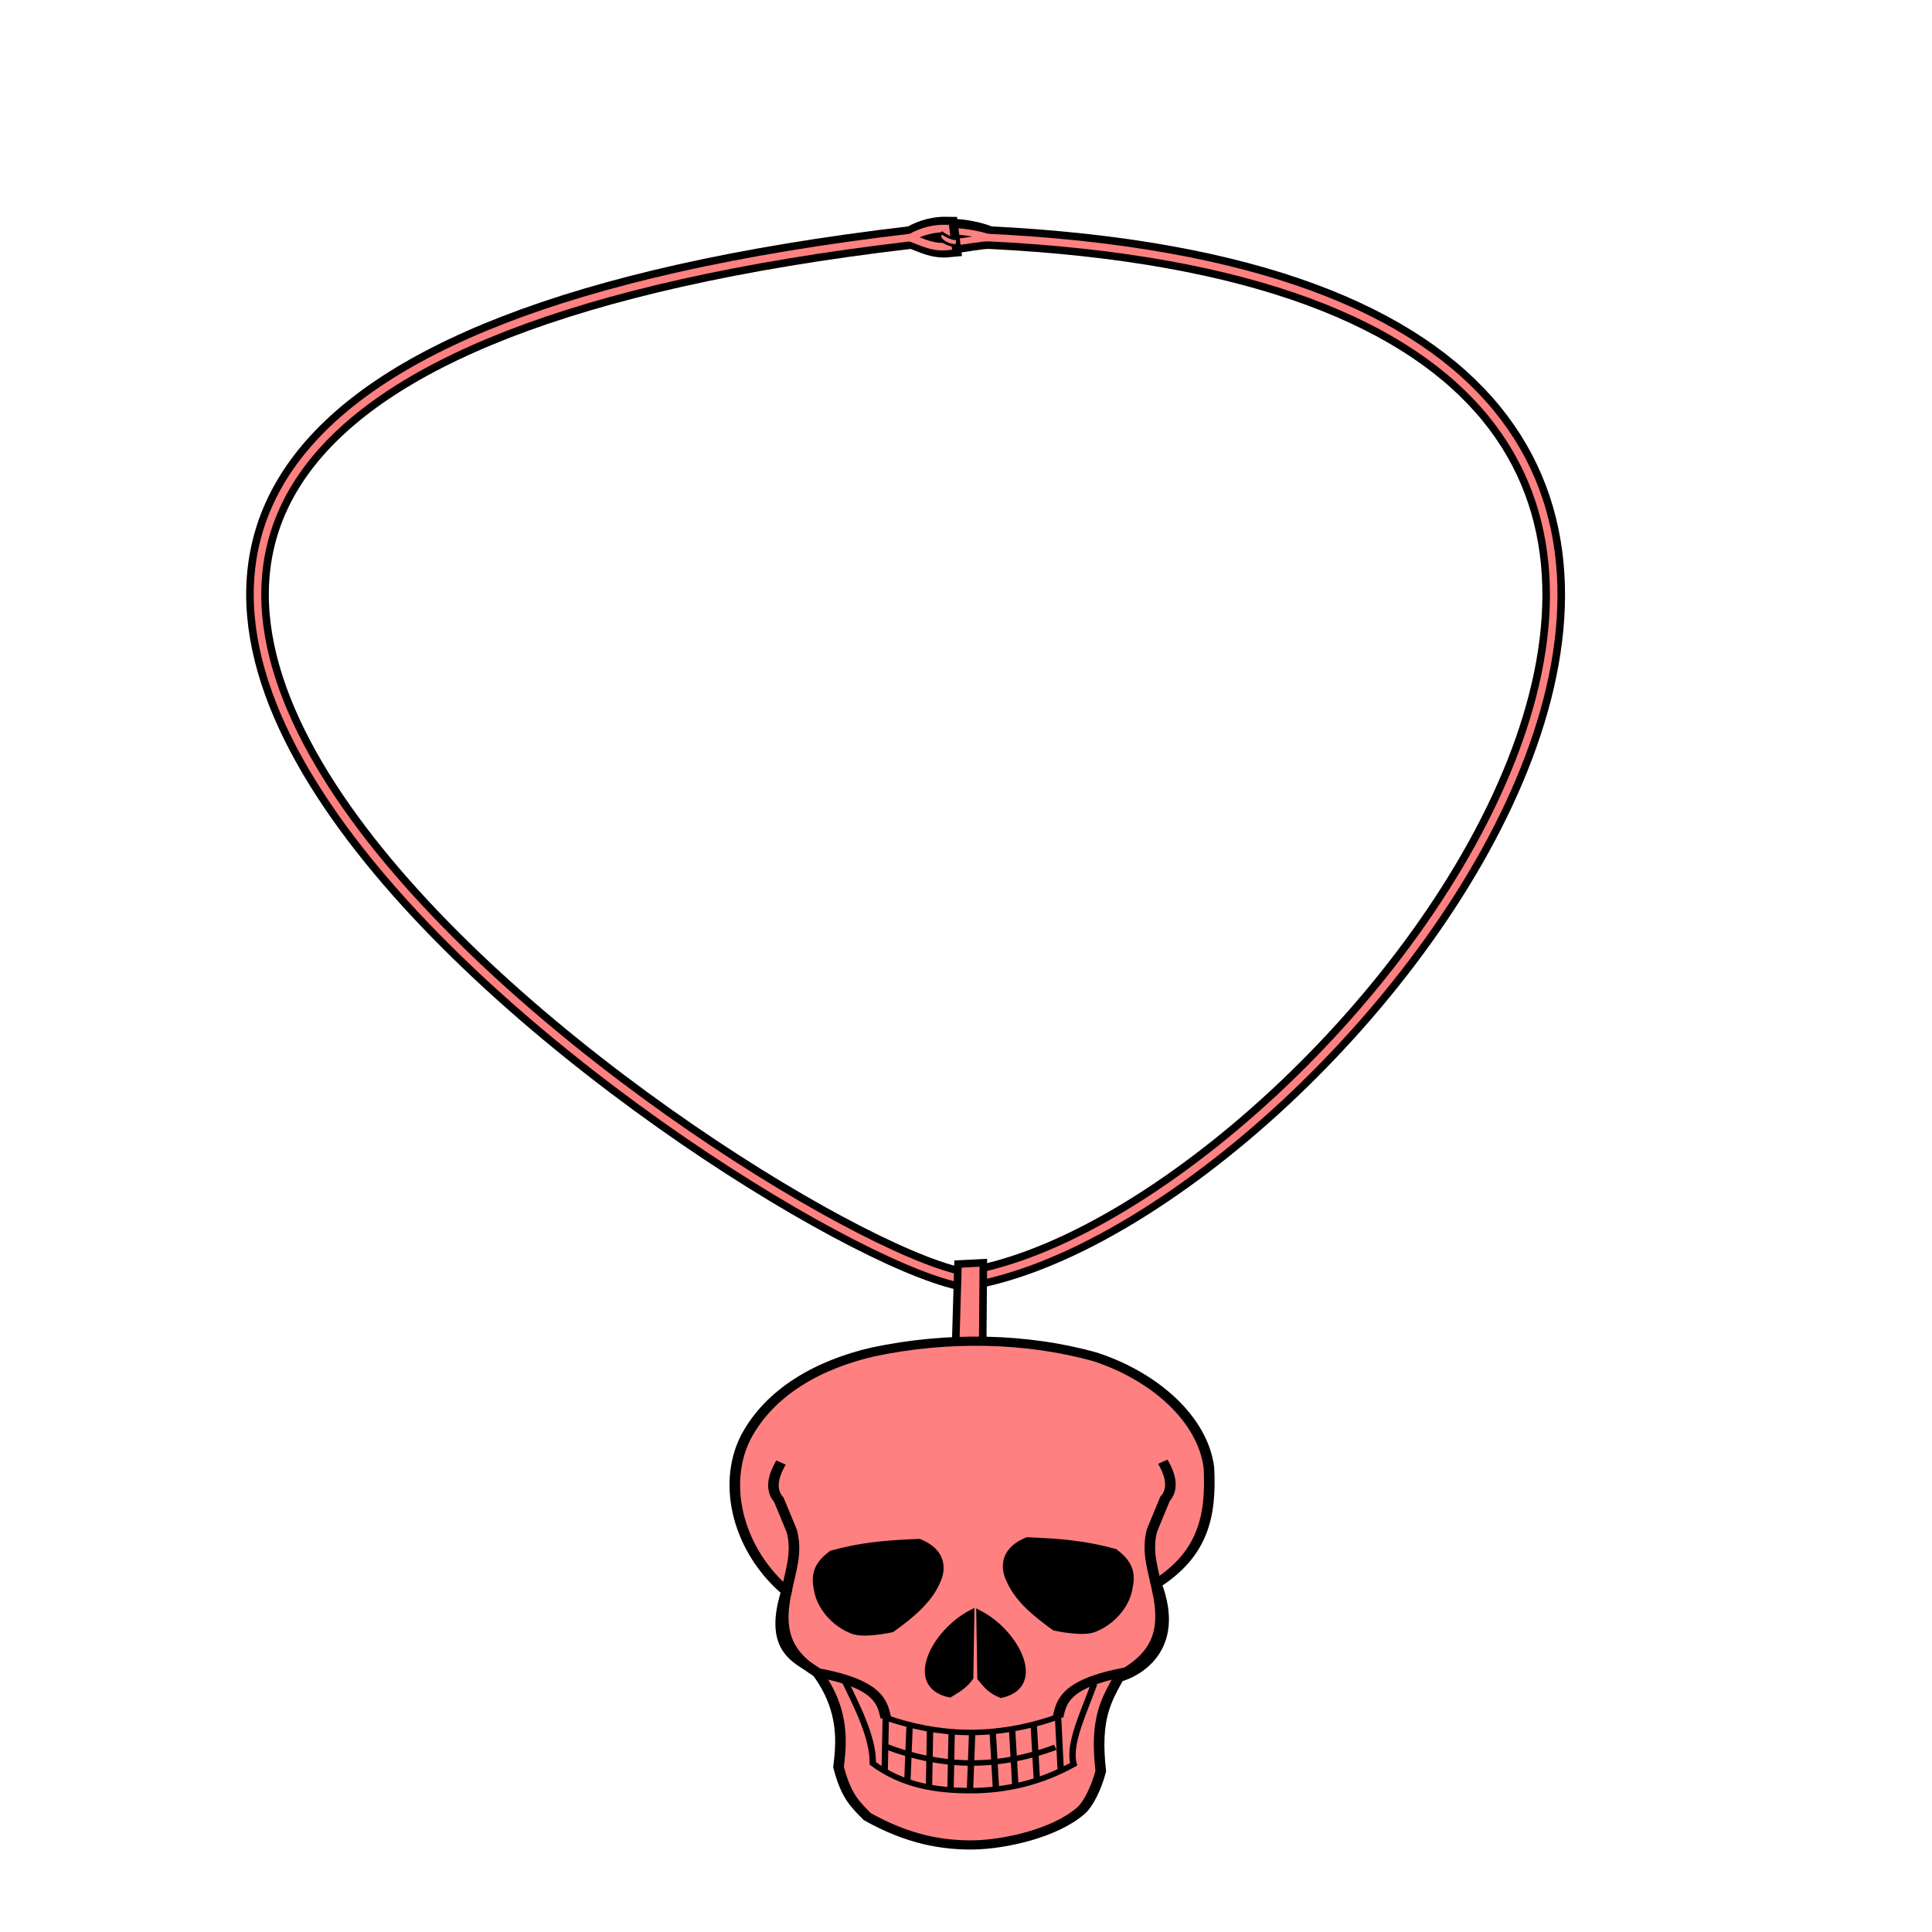
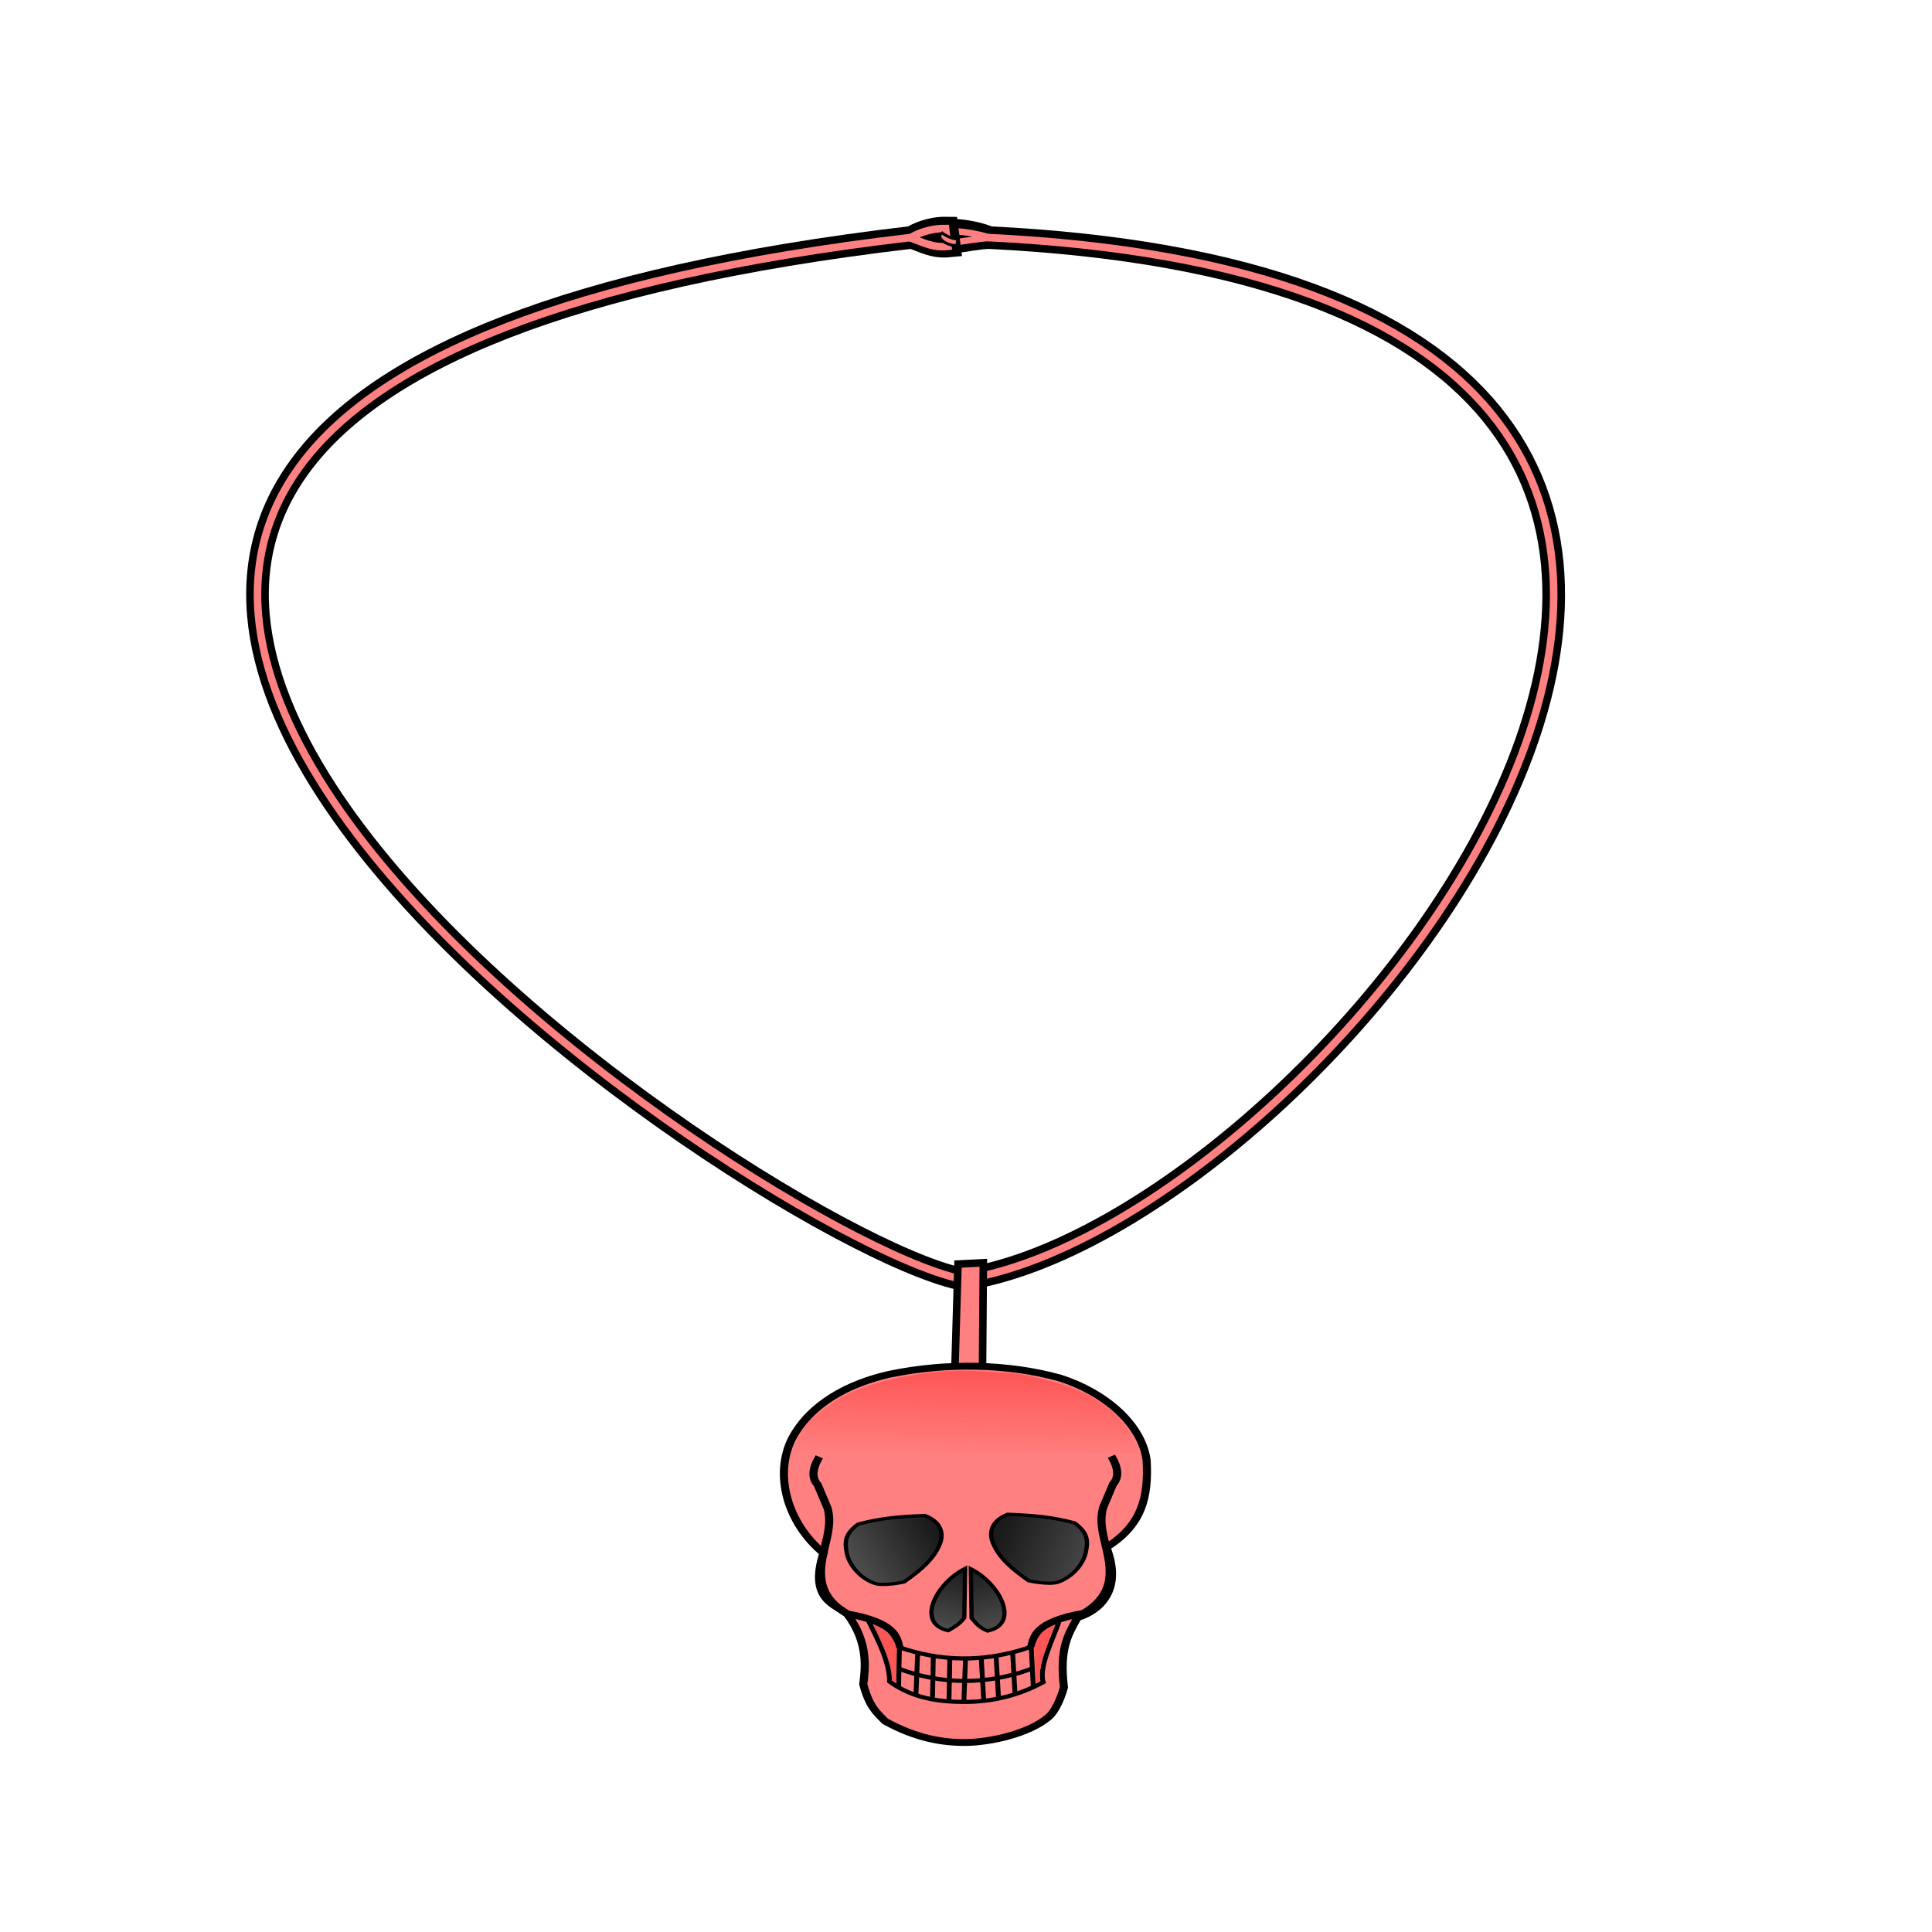
- <svg xmlns="http://www.w3.org/2000/svg" viewBox="0 0 256 256" id="svg4206" version="1.1">
+ <svg xmlns="http://www.w3.org/2000/svg" xmlns:xlink="http://www.w3.org/1999/xlink" viewBox="0 0 256 256" id="svg4206" version="1.1">
  <style id="style3">
    svg { cursor: default; }
  </style>
  <defs id="defs4208">
-     </defs>
+     <linearGradient gradientTransform="matrix(6.582743,0,0,7.771057,116063.39,18593.798)" xlink:href="#linearGradient891" id="linearGradient893" x1="-17619.174" y1="-2368.71" x2="-17616.418" y2="-2370.215" gradientUnits="userSpaceOnUse" />
+     <linearGradient id="linearGradient891">
+       <stop style="stop-color:#4d4d4d;stop-opacity:1;" offset="0" id="stop887" />
+       <stop style="stop-color:#1a1a1a;stop-opacity:1" offset="1" id="stop889" />
+     </linearGradient>
+     <linearGradient gradientTransform="matrix(6.582743,0,0,7.771057,116063.39,18593.798)" xlink:href="#linearGradient891" id="linearGradient2169" x1="-17609.936" y1="-2368.956" x2="-17613.459" y2="-2370.263" gradientUnits="userSpaceOnUse" />
+     <linearGradient gradientTransform="matrix(6.582743,0,0,7.771057,116063.39,18593.798)" xlink:href="#linearGradient891" id="linearGradient2183" x1="-17615.586" y1="-2365.667" x2="-17614.982" y2="-2368.123" gradientUnits="userSpaceOnUse" />
+     <linearGradient gradientTransform="matrix(6.582743,0,0,7.771057,116063.39,18593.798)" xlink:href="#linearGradient891" id="linearGradient2191" x1="-17614.178" y1="-2365.653" x2="-17614.779" y2="-2368.11" gradientUnits="userSpaceOnUse" />
+     <linearGradient gradientTransform="translate(-3.740908e-4,-6.2074551e-5)" xlink:href="#inooGrad1" id="linearGradient2373" x1="128.542" y1="181.628" x2="128.29" y2="193.118" gradientUnits="userSpaceOnUse" />
+     <linearGradient id="inooGrad1">
+       <stop style="stop-color:#ff5555;stop-opacity:1;" offset="0" id="stop2367" />
+       <stop style="stop-color:#ff5555;stop-opacity:0;" offset="1" id="stop2369" />
+     </linearGradient>
+   </defs>
  <g id="layer4">
    <path style="fill:none;fill-rule:evenodd;stroke:#000000;stroke-width:3.072;stroke-linecap:butt;stroke-linejoin:miter;stroke-miterlimit:4;stroke-dasharray:none;stroke-opacity:1" d="m 130.899,31.446 c 0,0 -2.307,-0.939 -5.084,-0.909 0.003,0.486 0.378,1.033 0.327,1.551 2.008,-0.283 3.314,-0.561 4.757,-0.642 z" id="path4471" />
    <path style="fill:none;fill-rule:evenodd;stroke:#000000;stroke-width:3;stroke-linecap:butt;stroke-linejoin:miter;stroke-miterlimit:4;stroke-dasharray:none;stroke-dashoffset:0;stroke-opacity:1" d="M 127.135,169.426 C 97.954,162.975 -62.783,53.054 120.621,31.475" id="path4465" />
    <path style="fill:none;fill-rule:evenodd;stroke:#000000;stroke-width:3;stroke-linecap:butt;stroke-linejoin:miter;stroke-miterlimit:4;stroke-dasharray:none;stroke-opacity:1" d="m 130.861,31.475 c 142.612,6.873 47.057,129.871 -2.868,138.008" id="path4467" />
    <path id="path4483" d="m 131.241,31.521 c 0,0 -2.588,-0.919 -5.568,-0.889 0.003,0.485 0.194,1.076 0.351,1.549 2.154,-0.282 3.669,-0.58 5.217,-0.66 z" style="fill:none;fill-rule:evenodd;stroke:#ff8080;stroke-width:0.849;stroke-linecap:butt;stroke-linejoin:miter;stroke-miterlimit:4;stroke-dasharray:none;stroke-opacity:1" />
    <path style="fill:none;fill-rule:evenodd;stroke:#000000;stroke-width:3;stroke-linecap:butt;stroke-linejoin:miter;stroke-miterlimit:4;stroke-dasharray:none;stroke-opacity:1" d="m 120.82,31.431 c 1.545,-0.877 3.159,-1.246 4.663,-1.216 l 0.301,2.37 c -2.024,0.198 -3.2,-0.488 -4.964,-1.154 z" id="path4469" />
    <path id="path4475" d="M 127.135,169.426 C 97.954,162.975 -62.783,53.054 120.621,31.475" style="fill:none;fill-rule:evenodd;stroke:#ff8080;stroke-width:1;stroke-linecap:butt;stroke-linejoin:miter;stroke-miterlimit:4;stroke-dasharray:none;stroke-dashoffset:0;stroke-opacity:1" />
    <path id="path4477" d="m 130.861,31.475 c 142.612,6.873 47.057,129.871 -2.868,138.008" style="fill:none;fill-rule:evenodd;stroke:#ff8080;stroke-width:1;stroke-linecap:butt;stroke-linejoin:miter;stroke-miterlimit:4;stroke-dasharray:none;stroke-opacity:1" />
    <path id="path4479" d="m 120.631,31.494 c 1.545,-0.877 3.159,-1.246 4.663,-1.216 l 0.301,2.37 c -2.024,0.198 -3.2,-0.488 -4.964,-1.154 z" style="fill:none;fill-rule:evenodd;stroke:#ff8080;stroke-width:1;stroke-linecap:butt;stroke-linejoin:miter;stroke-miterlimit:4;stroke-dasharray:none;stroke-opacity:1" />
    <path style="fill:#ff8080;fill-rule:evenodd;stroke:#000000;stroke-width:0.374;stroke-linecap:butt;stroke-linejoin:miter;stroke-miterlimit:4;stroke-dasharray:none;stroke-opacity:1" d="m 126.679,31.643 c 0.39,-0.042 0.073,0.903 0.051,0.903 -1.625,-0.047 -2.791,-1.24 -1.886,-1.676 0.186,0.187 1.216,0.774 1.835,0.774 z" id="path4489" />
    <path style="fill:#ff8080;fill-rule:evenodd;stroke:#000000;stroke-width:1;stroke-linecap:butt;stroke-linejoin:miter;stroke-miterlimit:4;stroke-dasharray:none;stroke-opacity:1" d="m 126.042,197.897 0.898,-30.406 3.356,-0.169 -0.236,30.5 z" id="path4463" />
-     <g style="display:inline" transform="matrix(0.1985482,0,0,0.172262,-12953.014,-1301.731)" id="g1931">
+     <g id="g1931" transform="matrix(0.1519124,0,0,0.1286826,-9881.181,-924.145)">
      <path id="path826" d="m 65763.507,8780.779 c -31.562,-30.775 -43.414,-80.816 -27.327,-118.134 16.269,-35.777 49.287,-56.486 84.846,-65.965 49.869,-12.252 103.031,-11.019 148.654,3.806 40.266,15.198 71.708,48.341 75.73,84.993 1.771,37.878 -4.123,66.631 -35.06,89.433 16.922,51.46 -14.84,69.038 -25.081,72.032 -8.471,17.95 -16.015,31.598 -12.016,72.099 -3.052,13.587 -8.624,25.782 -13.134,30.305 -17.467,17.738 -51.609,26.196 -72.112,26.477 -20.504,0.281 -43.465,-4.224 -70.591,-21.801 -8.104,-9.498 -14.082,-15.567 -19.165,-38.127 1.581,-16.02 4.974,-42.706 -14.149,-72.532 -9.813,-9.531 -33.792,-14.368 -20.595,-62.587 z" style="fill:#ff8080;stroke:#000000;stroke-width:7.058;stroke-linecap:butt;stroke-linejoin:miter;stroke-miterlimit:4;stroke-dasharray:none;stroke-opacity:1" />
      <g transform="matrix(3.71029,0,0,3.356181,65484.58,8155.68)" id="g856">
-         <path style="fill:#000000;stroke:#000000;stroke-width:1;stroke-linecap:butt;stroke-linejoin:miter;stroke-miterlimit:4;stroke-dasharray:none;stroke-opacity:1" d="m 99.03,174.725 c -6.174,0.315 -10.457,0.819 -15.686,2.646 -3.339,3.087 -3.167,5.965 -2.646,9.071 0.613,3.654 3.089,7.459 6.426,9.071 2.102,1.016 6.993,-0.378 6.993,-0.378 3.717,-3.402 6.867,-6.804 8.315,-11.339 0,0 2.457,-6.048 -3.402,-9.071 z" id="path853" />
-         <path style="fill:#000000;stroke:#000000;stroke-width:1;stroke-linecap:butt;stroke-linejoin:miter;stroke-miterlimit:4;stroke-dasharray:none;stroke-opacity:1" d="m 118.512,174.349 c 6.174,0.315 10.457,0.819 15.686,2.646 3.339,3.087 3.167,5.965 2.646,9.071 -0.613,3.654 -3.089,7.459 -6.426,9.071 -2.102,1.016 -6.993,-0.378 -6.993,-0.378 -3.717,-3.402 -6.867,-6.804 -8.315,-11.339 0,0 -2.457,-6.048 3.402,-9.071 z" id="path853-0" />
-         <path style="fill:#000000;stroke:#000000;stroke-width:1;stroke-linecap:butt;stroke-linejoin:miter;stroke-miterlimit:4;stroke-dasharray:none;stroke-opacity:1" d="m 108.479,190.978 -0.189,15.119 c -0.979,1.791 -2.052,2.646 -3.78,3.969 -7.749,-2.205 -2.835,-14.615 3.969,-19.088 z" id="path870" />
-         <path style="fill:#000000;stroke:#000000;stroke-width:1;stroke-linecap:butt;stroke-linejoin:miter;stroke-miterlimit:4;stroke-dasharray:none;stroke-opacity:1" d="m 109.814,191.083 0.189,15.119 c 1.26,1.978 1.959,3.02 3.78,3.969 7.749,-2.205 2.835,-14.615 -3.969,-19.088 z" id="path870-9" />
+         <path style="opacity:1;fill:url(#linearGradient893);fill-opacity:1;stroke:#000000;stroke-width:1;stroke-linecap:butt;stroke-linejoin:miter;stroke-miterlimit:4;stroke-dasharray:none;stroke-opacity:1" d="m 99.03,174.725 c -6.174,0.315 -10.457,0.819 -15.686,2.646 -3.339,3.087 -3.167,5.965 -2.646,9.071 0.613,3.654 3.089,7.459 6.426,9.071 2.102,1.016 6.993,-0.378 6.993,-0.378 3.717,-3.402 6.867,-6.804 8.315,-11.339 0,0 2.457,-6.048 -3.402,-9.071 z" id="path853" />
+         <path style="fill:url(#linearGradient2169);fill-opacity:1;stroke:#000000;stroke-width:1;stroke-linecap:butt;stroke-linejoin:miter;stroke-miterlimit:4;stroke-dasharray:none;stroke-opacity:1" d="m 118.512,174.349 c 6.174,0.315 10.457,0.819 15.686,2.646 3.339,3.087 3.167,5.965 2.646,9.071 -0.613,3.654 -3.089,7.459 -6.426,9.071 -2.102,1.016 -6.993,-0.378 -6.993,-0.378 -3.717,-3.402 -6.867,-6.804 -8.315,-11.339 0,0 -2.457,-6.048 3.402,-9.071 z" id="path853-0" />
+         <path style="fill:url(#linearGradient2183);fill-opacity:1;stroke:#000000;stroke-width:1;stroke-linecap:butt;stroke-linejoin:miter;stroke-miterlimit:4;stroke-dasharray:none;stroke-opacity:1" d="m 108.479,190.978 -0.189,15.119 c -0.979,1.791 -2.052,2.646 -3.78,3.969 -7.749,-2.205 -2.835,-14.615 3.969,-19.088 z" id="path870" />
+         <path style="fill:url(#linearGradient2191);fill-opacity:1;stroke:#000000;stroke-width:1;stroke-linecap:butt;stroke-linejoin:miter;stroke-miterlimit:4;stroke-dasharray:none;stroke-opacity:1" d="m 109.814,191.083 0.189,15.119 c 1.26,1.978 1.959,3.02 3.78,3.969 7.749,-2.205 2.835,-14.615 -3.969,-19.088 z" id="path870-9" />
      </g>
      <path id="path1481" d="m 65759.878,8681.701 c -6.204,12.149 -6.767,21.747 -1.441,28.681 l 8.647,24.118 c 3.853,16.73 -0.943,30.852 -3.577,46.279 -5.385,28.033 -1.404,46.94 20.595,62.587 42.609,8.906 43.423,24.331 45.677,34.541" style="fill:none;stroke:#000000;stroke-width:7.058;stroke-linecap:butt;stroke-linejoin:miter;stroke-miterlimit:4;stroke-dasharray:none;stroke-opacity:1" />
      <path id="path1481-5" d="m 66014.655,8681.064 c 6.204,12.149 6.766,21.747 1.441,28.681 l -8.648,24.119 c -3.852,16.73 0.943,30.852 3.577,46.279 5.386,28.033 1.404,46.94 -20.594,62.587 -42.609,8.906 -43.423,24.331 -45.677,34.541" style="fill:none;stroke:#000000;stroke-width:7.058;stroke-linecap:butt;stroke-linejoin:miter;stroke-miterlimit:4;stroke-dasharray:none;stroke-opacity:1" />
      <path id="path1498" d="m 65801.675,8847.922 c 9.134,21.816 19.635,45.053 19.457,65.185 19.958,17.03 42.453,20.968 65.375,20.961 22.921,-0.01 46.27,-5.914 68.661,-20.309 -3.74,-15.562 6.89,-40.007 13.692,-61.926" style="fill:none;stroke:#000000;stroke-width:4.235;stroke-linecap:butt;stroke-linejoin:miter;stroke-miterlimit:4;stroke-dasharray:none;stroke-opacity:1" />
      <path id="path1500" d="m 65829.779,8877.907 c 34.846,13.945 72.455,16.649 114.975,-0.637" style="fill:none;stroke:#000000;stroke-width:4.235;stroke-linecap:butt;stroke-linejoin:miter;stroke-miterlimit:4;stroke-dasharray:none;stroke-opacity:1" />
      <path id="path825" d="m 65829.779,8877.907 -0.723,40.414" style="fill:none;stroke:#000000;stroke-width:4.235;stroke-linecap:butt;stroke-linejoin:miter;stroke-miterlimit:4;stroke-dasharray:none;stroke-opacity:1" />
      <path id="path827" d="m 65845.631,8885.077 -1.441,41.718" style="fill:none;stroke:#000000;stroke-width:4.235;stroke-linecap:butt;stroke-linejoin:miter;stroke-miterlimit:4;stroke-dasharray:none;stroke-opacity:1" />
      <path id="path829" d="m 65859.322,8887.033 -0.72,44.977" style="fill:none;stroke:#000000;stroke-width:4.235;stroke-linecap:butt;stroke-linejoin:miter;stroke-miterlimit:4;stroke-dasharray:none;stroke-opacity:1" />
      <path id="path831" d="m 65873.735,8888.988 -0.72,43.022" style="fill:none;stroke:#000000;stroke-width:4.235;stroke-linecap:butt;stroke-linejoin:miter;stroke-miterlimit:4;stroke-dasharray:none;stroke-opacity:1" />
      <path id="path833" d="m 65887.427,8889.64 -1.441,43.674" style="fill:none;stroke:#000000;stroke-width:4.235;stroke-linecap:butt;stroke-linejoin:miter;stroke-miterlimit:4;stroke-dasharray:none;stroke-opacity:1" />
      <path id="path835" d="m 65901.119,8888.337 2.162,43.674" style="fill:none;stroke:#000000;stroke-width:4.235;stroke-linecap:butt;stroke-linejoin:miter;stroke-miterlimit:4;stroke-dasharray:none;stroke-opacity:1" />
      <path id="path837" d="m 65914.09,8887.033 2.162,43.674" style="fill:none;stroke:#000000;stroke-width:4.235;stroke-linecap:butt;stroke-linejoin:miter;stroke-miterlimit:4;stroke-dasharray:none;stroke-opacity:1" />
      <path id="path839" d="m 65928.502,8883.122 2.163,43.674" style="fill:none;stroke:#000000;stroke-width:4.235;stroke-linecap:butt;stroke-linejoin:miter;stroke-miterlimit:4;stroke-dasharray:none;stroke-opacity:1" />
-       <path id="path843" d="m 65829.778,8900.07 c 35.064,15.462 72.308,18.217 113.137,0.652" style="fill:none;stroke:#000000;stroke-width:4.235;stroke-linecap:butt;stroke-linejoin:miter;stroke-miterlimit:4;stroke-dasharray:none;stroke-opacity:1" />
+       <path id="path843" d="m 65829.778,8900.07 c 35.064,15.462 74.125,17.568 114.954,0" style="fill:none;stroke:#000000;stroke-width:4.235;stroke-linecap:butt;stroke-linejoin:miter;stroke-miterlimit:4;stroke-dasharray:none;stroke-opacity:1" />
      <path id="path845" d="m 65944.754,8877.27 1.764,41.051" style="fill:none;stroke:#000000;stroke-width:4.235;stroke-linecap:butt;stroke-linejoin:miter;stroke-miterlimit:4;stroke-dasharray:none;stroke-opacity:1" />
    </g>
+     <path style="fill:url(#linearGradient2373);fill-opacity:1;stroke:#000000;stroke-width:0;stroke-linecap:butt;stroke-linejoin:miter;stroke-miterlimit:4;stroke-dasharray:none;stroke-opacity:1" d="m 105.017,192.638 45.888,-0.095 c -1.481,-5.153 -6.317,-8.18 -11.709,-9.541 -2.035,-0.554 -4.363,-1.127 -7.137,-1.181 -3.443,-0.27 -7.329,-0.291 -10.427,0.283 -4.143,0.6 -9.1,1.923 -11.932,4.251 -1.225,0.927 -3.367,1.959 -4.684,6.282 z" id="path2365" />
+     <path style="fill:#ff5555;stroke:#000000;stroke-width:0.014;stroke-linecap:butt;stroke-linejoin:miter;stroke-miterlimit:4;stroke-dasharray:none;stroke-opacity:1" d="m 118.678,222.984 -0.39,-0.236 c -0.142,-2.735 -1.34,-5.109 -2.537,-7.533 1.145,0.686 2.945,1.62 3.039,3.377 z" id="path2375" />
+     <path style="fill:#ff5555;fill-opacity:1;stroke:#ff00ff;stroke-width:0;stroke-linecap:butt;stroke-linejoin:miter;stroke-miterlimit:4;stroke-dasharray:none;stroke-opacity:1" d="m 139.75,215.344 c -0.976,2.8 -2.088,4.794 -1.971,7.431 l -0.513,0.184 -0.237,-4.592 c 0.447,-1.942 1.552,-2.621 2.72,-3.022 z" id="path2377" />
  </g>
  <g id="layer3" style="opacity:1" />
</svg>
